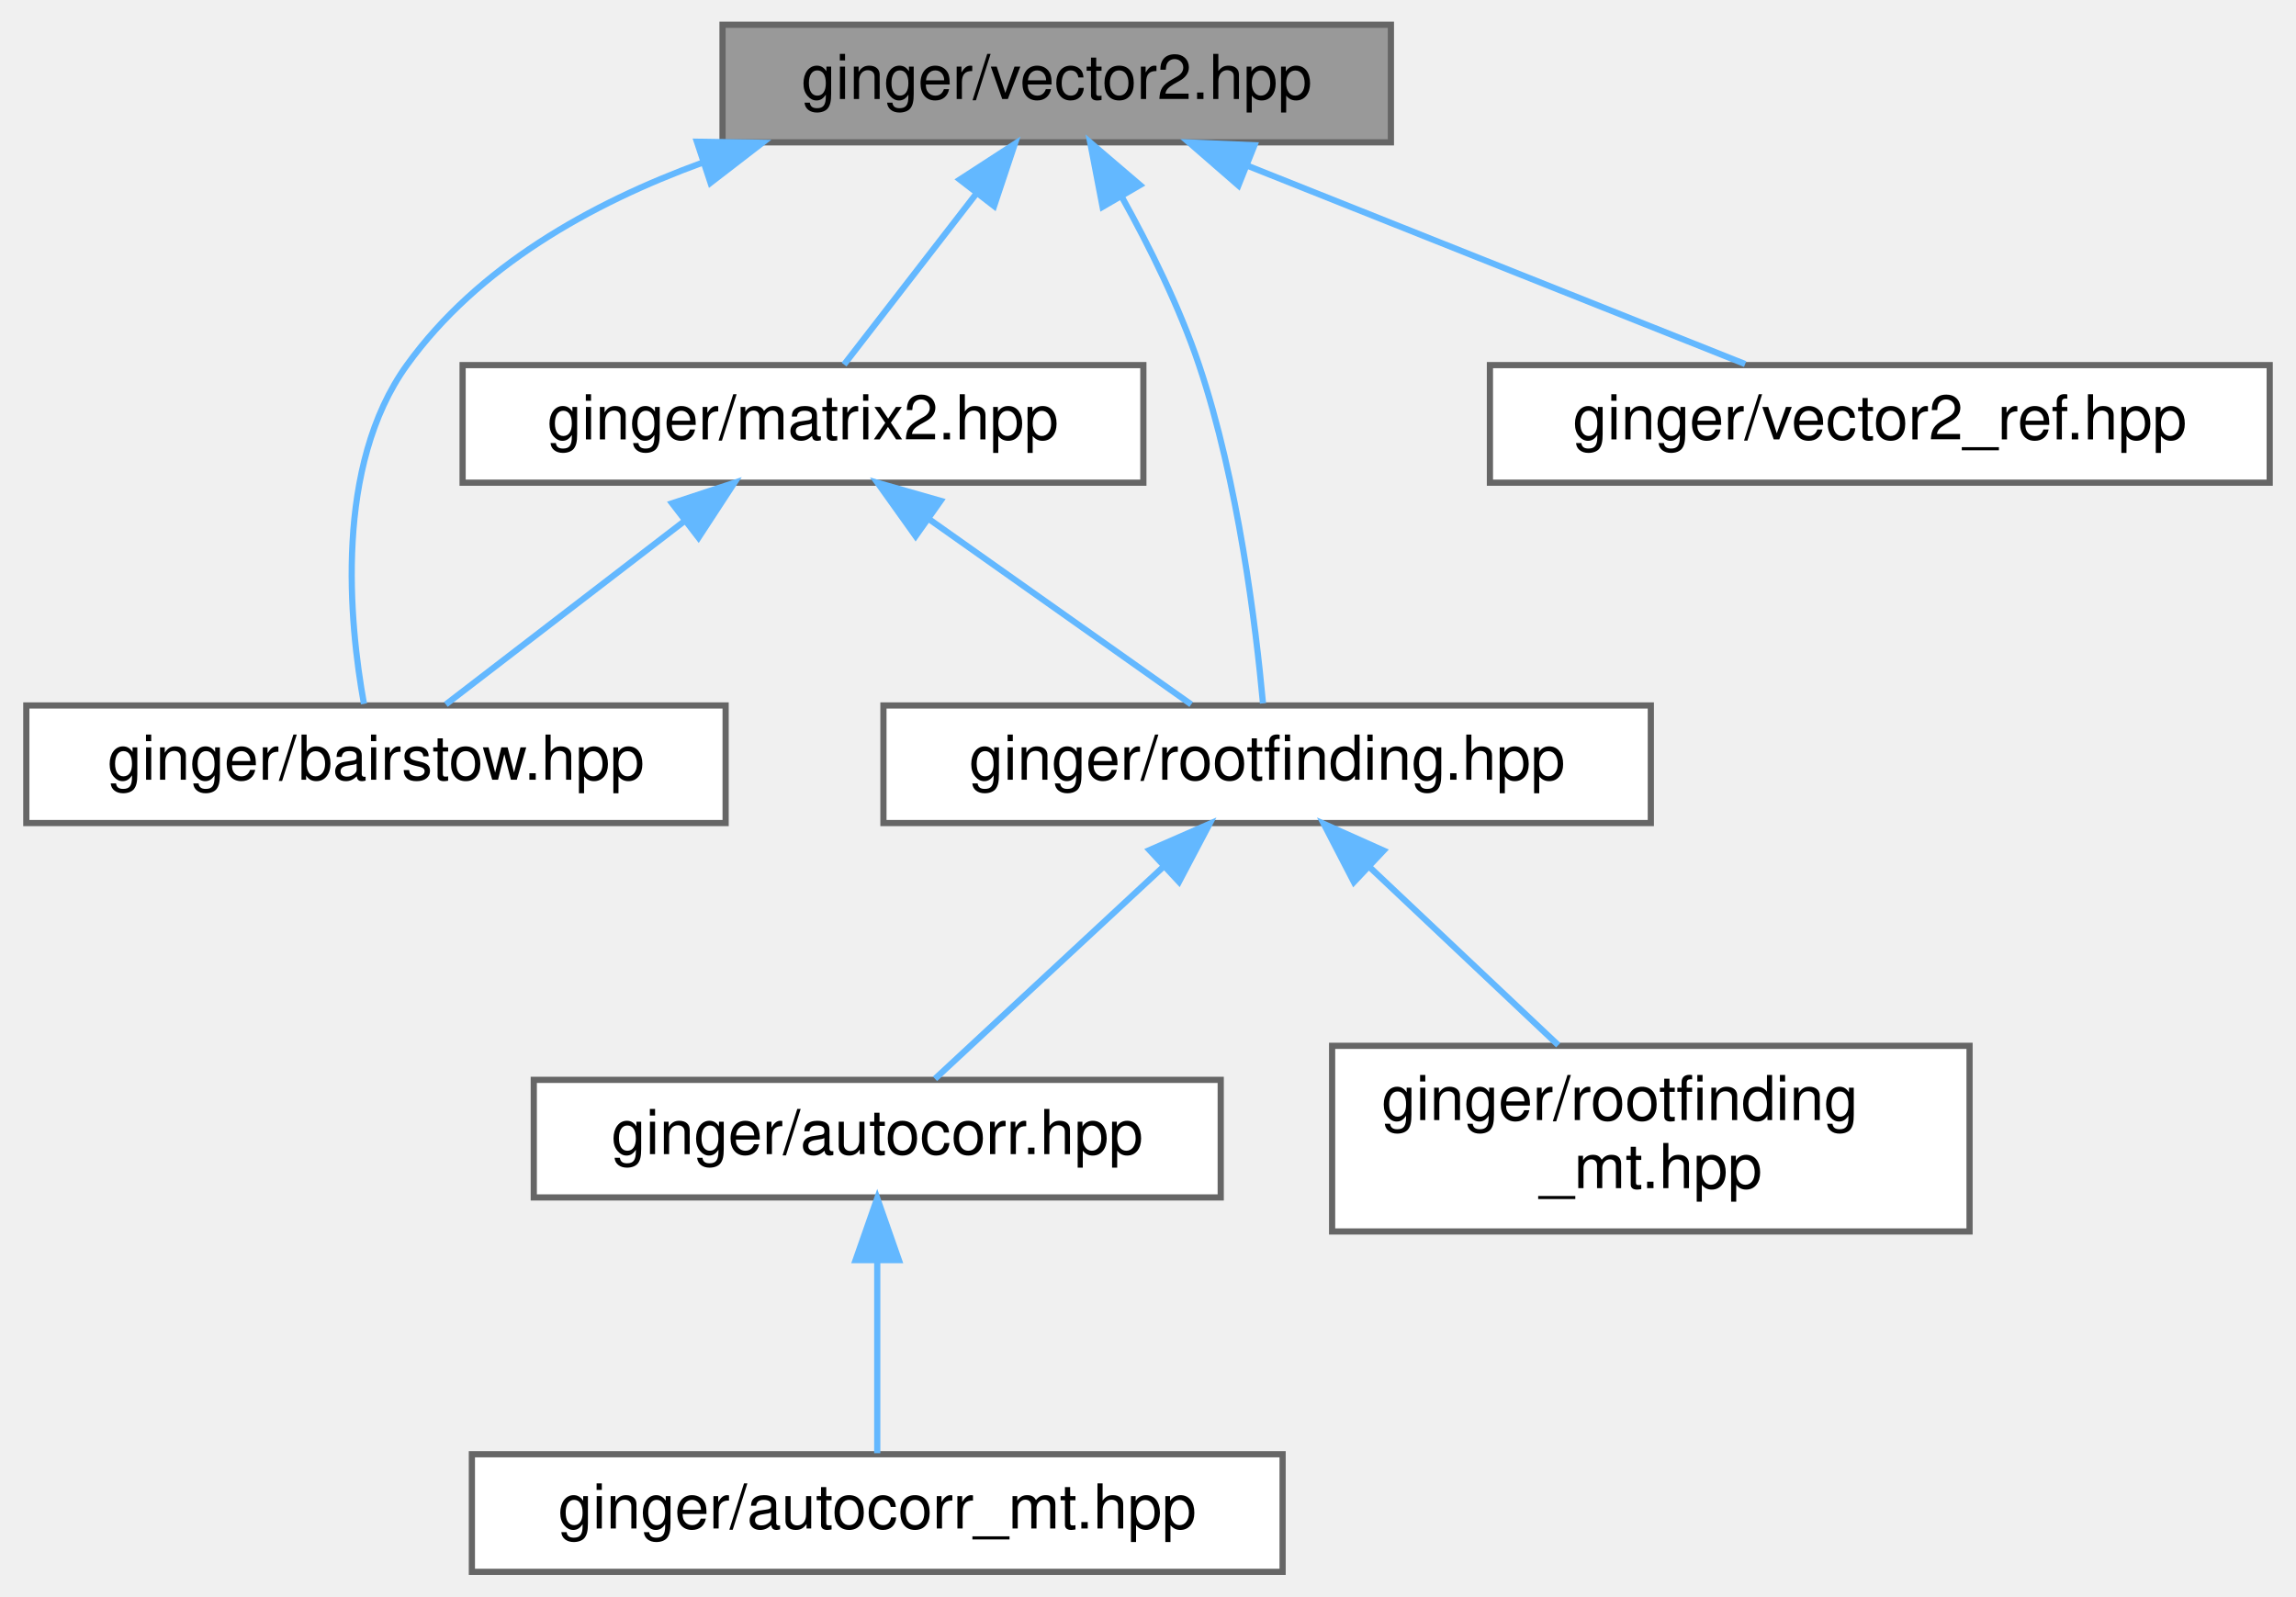
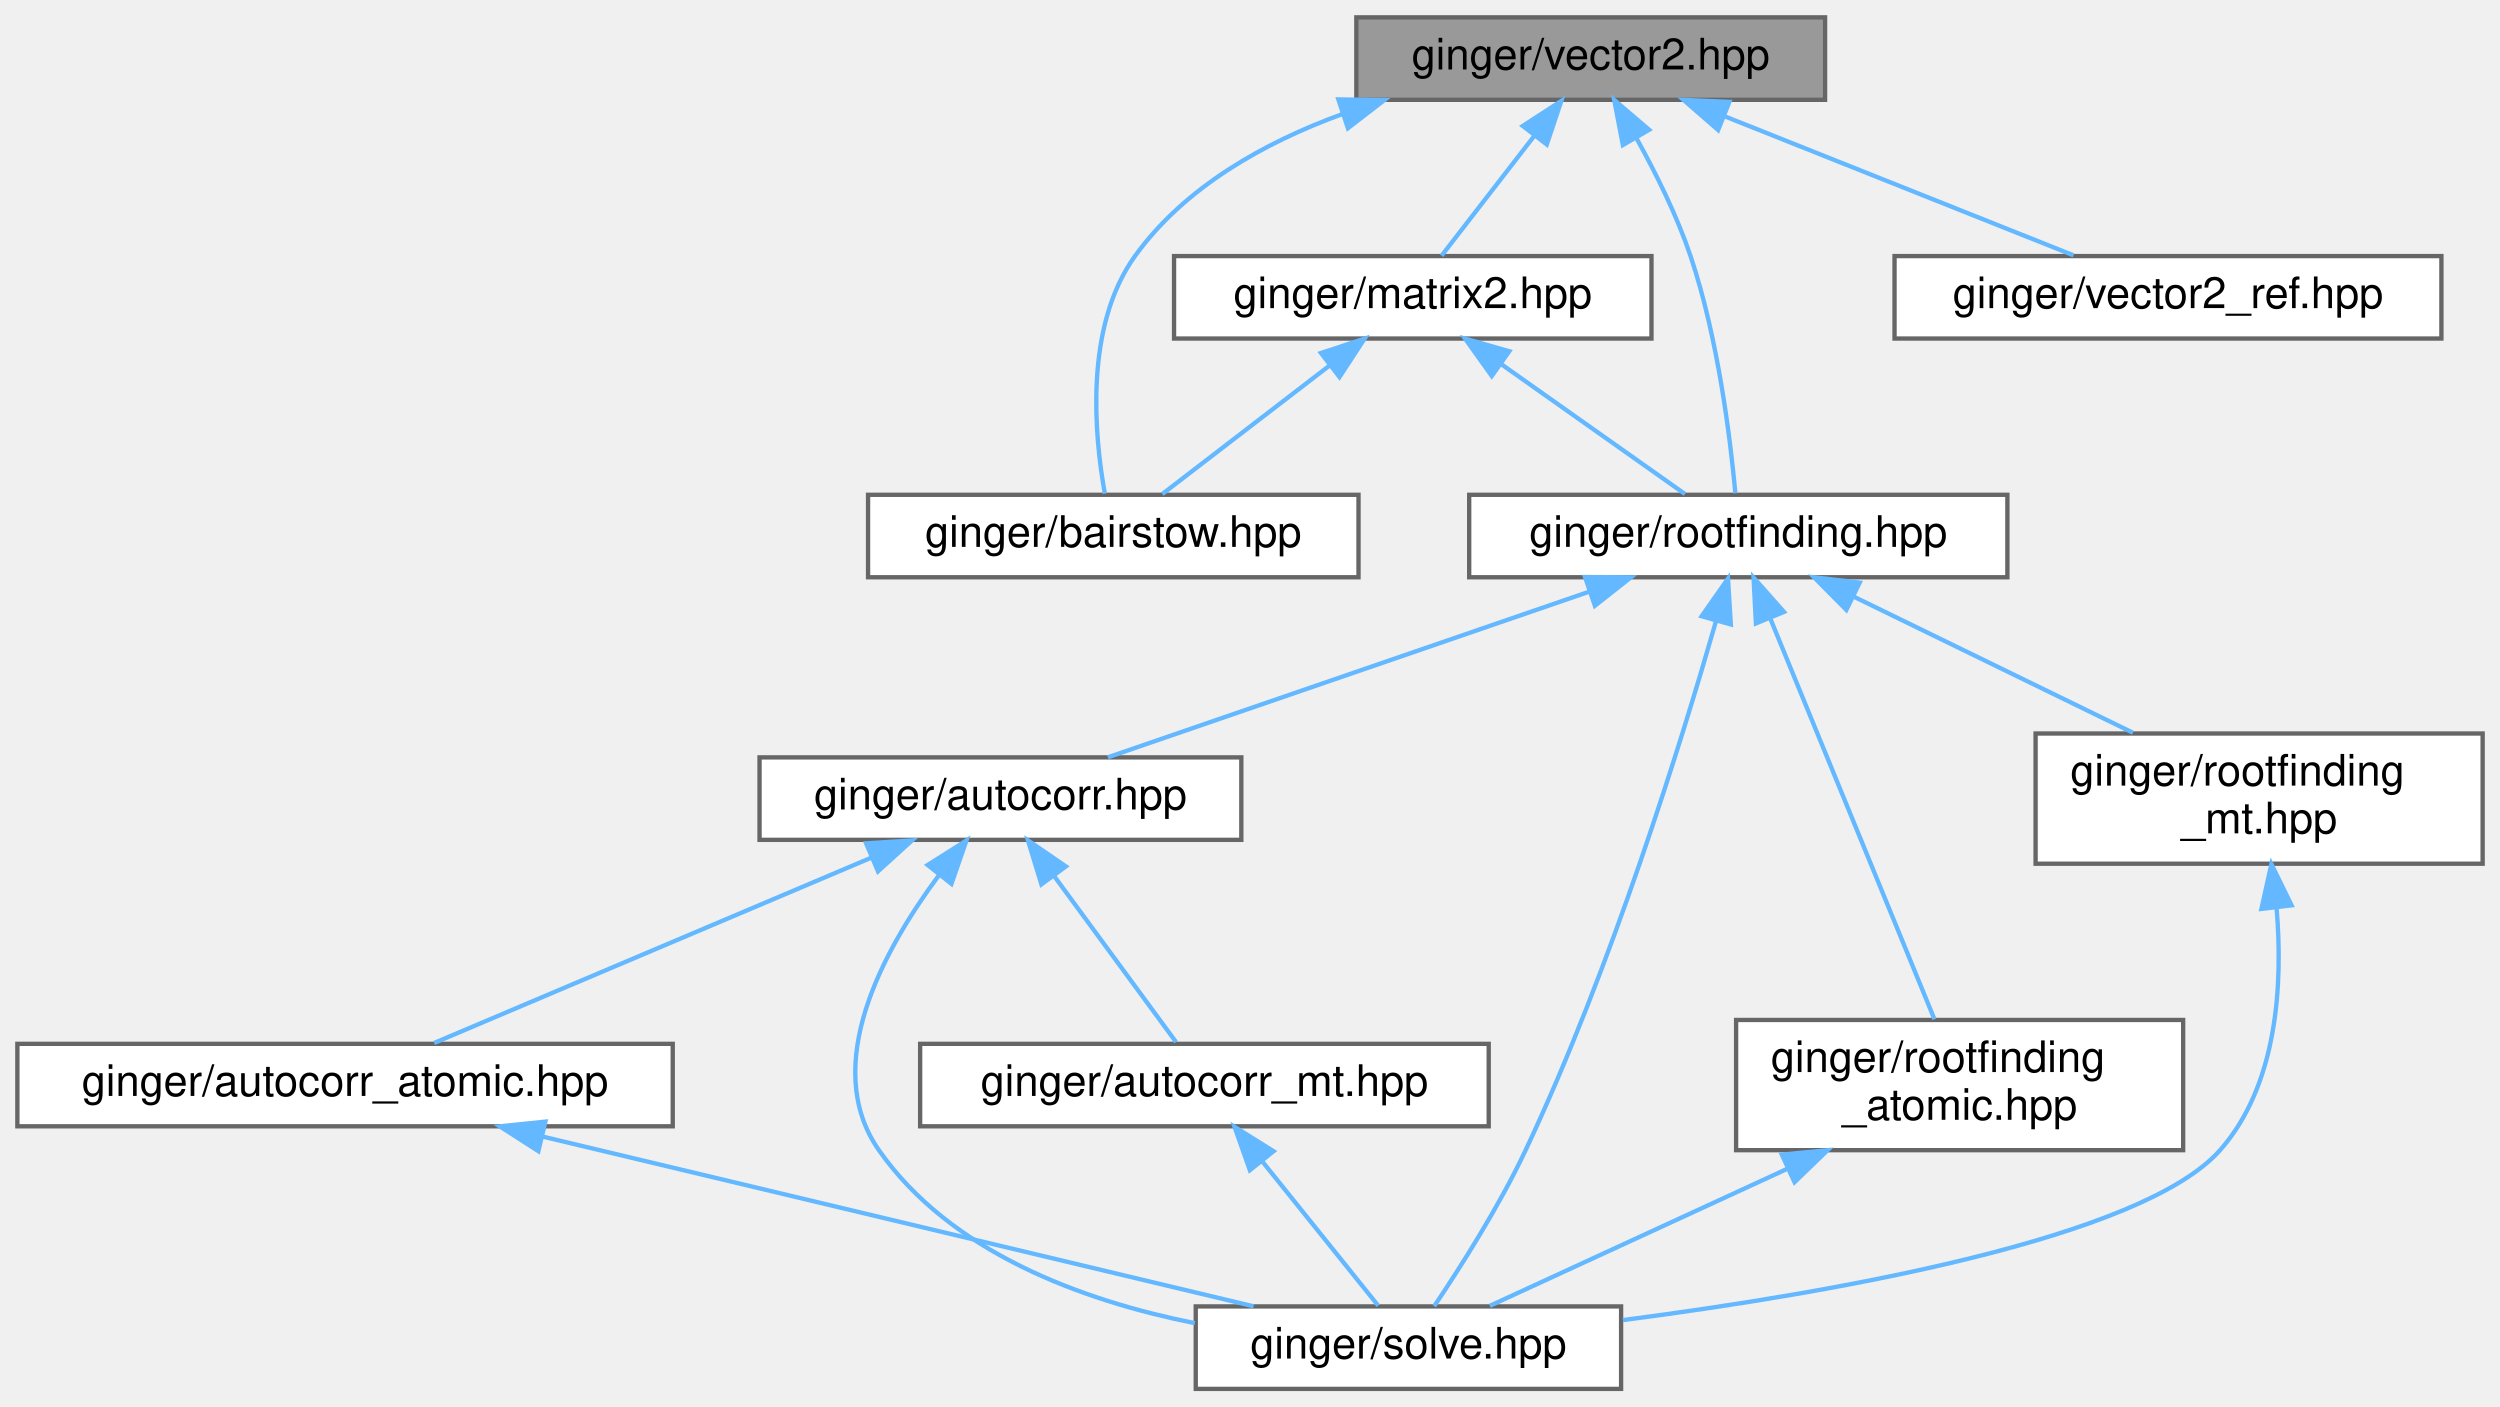
- <svg xmlns="http://www.w3.org/2000/svg" xmlns:xlink="http://www.w3.org/1999/xlink" width="371pt" height="258pt" viewBox="0.00 0.00 370.50 258.00">
-   <g id="graph0" class="graph" transform="scale(1 1) rotate(0) translate(4 254)">
+ <svg xmlns="http://www.w3.org/2000/svg" xmlns:xlink="http://www.w3.org/1999/xlink" width="576pt" height="324pt" viewBox="0.00 0.00 576.00 324.00">
+   <g id="graph0" class="graph" transform="scale(1 1) rotate(0) translate(4 320)">
    <g id="Node000001" class="node">
      <g id="a_Node000001">
        <a xlink:title=" ">
-           <polygon fill="#999999" stroke="#666666" points="220.5,-250 112.5,-250 112.5,-231 220.5,-231 220.5,-250" />
-           <text text-anchor="middle" x="166.5" y="-238" font-family="Helvetica,sans-Serif" font-size="10.00">ginger/vector2.hpp</text>
+           <polygon fill="#999999" stroke="#666666" points="416.5,-316 308.5,-316 308.5,-297 416.5,-297 416.5,-316" />
+           <text text-anchor="middle" x="362.5" y="-304" font-family="Helvetica,sans-Serif" font-size="10.00">ginger/vector2.hpp</text>
        </a>
      </g>
    </g>
    <g id="Node000002" class="node">
      <g id="a_Node000002">
        <a xlink:href="bairstow_8hpp.html" target="_top" xlink:title="Bairstow's root-finding method with reference-based vectors.">
-           <polygon fill="white" stroke="#666666" points="113,-140 0,-140 0,-121 113,-121 113,-140" />
-           <text text-anchor="middle" x="56.5" y="-128" font-family="Helvetica,sans-Serif" font-size="10.00">ginger/bairstow.hpp</text>
+           <polygon fill="white" stroke="#666666" points="309,-206 196,-206 196,-187 309,-187 309,-206" />
+           <text text-anchor="middle" x="252.5" y="-194" font-family="Helvetica,sans-Serif" font-size="10.00">ginger/bairstow.hpp</text>
        </a>
      </g>
    </g>
    <g id="edge1_Node000001_Node000002" class="edge">
      <g id="a_edge1_Node000001_Node000002">
        <a xlink:title=" ">
-           <path fill="none" stroke="#63b8ff" d="M109.25,-227.71C91.16,-221.11 72.93,-210.86 61.5,-195 49.74,-178.67 52.17,-153.46 54.56,-140.26" />
-           <polygon fill="#63b8ff" stroke="#63b8ff" points="108.36,-231.1 118.95,-230.93 110.56,-224.46 108.36,-231.1" />
+           <path fill="none" stroke="#63b8ff" d="M305.25,-293.71C287.16,-287.11 268.93,-276.86 257.5,-261 245.74,-244.67 248.17,-219.46 250.56,-206.26" />
+           <polygon fill="#63b8ff" stroke="#63b8ff" points="304.36,-297.1 314.95,-296.93 306.56,-290.46 304.36,-297.1" />
        </a>
      </g>
    </g>
    <g id="Node000003" class="node">
      <g id="a_Node000003">
        <a xlink:href="matrix2_8hpp.html" target="_top" xlink:title="2x2 matrix template for polynomial root-finding">
-           <polygon fill="white" stroke="#666666" points="180.5,-195 70.5,-195 70.5,-176 180.5,-176 180.5,-195" />
-           <text text-anchor="middle" x="125.5" y="-183" font-family="Helvetica,sans-Serif" font-size="10.00">ginger/matrix2.hpp</text>
+           <polygon fill="white" stroke="#666666" points="376.5,-261 266.5,-261 266.5,-242 376.5,-242 376.5,-261" />
+           <text text-anchor="middle" x="321.5" y="-249" font-family="Helvetica,sans-Serif" font-size="10.00">ginger/matrix2.hpp</text>
        </a>
      </g>
    </g>
    <g id="edge2_Node000001_Node000003" class="edge">
      <g id="a_edge2_Node000001_Node000003">
        <a xlink:title=" ">
-           <path fill="none" stroke="#63b8ff" d="M153.48,-222.67C146.38,-213.5 137.9,-202.52 132.14,-195.09" />
-           <polygon fill="#63b8ff" stroke="#63b8ff" points="150.84,-224.98 159.73,-230.75 156.38,-220.7 150.84,-224.98" />
+           <path fill="none" stroke="#63b8ff" d="M349.48,-288.67C342.38,-279.5 333.9,-268.52 328.14,-261.09" />
+           <polygon fill="#63b8ff" stroke="#63b8ff" points="346.84,-290.98 355.73,-296.75 352.38,-286.7 346.84,-290.98" />
        </a>
      </g>
    </g>
    <g id="Node000004" class="node">
      <g id="a_Node000004">
        <a xlink:href="rootfinding_8hpp.html" target="_top" xlink:title="Parallel Bairstow root-finding methods for real polynomials.">
-           <polygon fill="white" stroke="#666666" points="262.5,-140 138.5,-140 138.5,-121 262.5,-121 262.5,-140" />
-           <text text-anchor="middle" x="200.5" y="-128" font-family="Helvetica,sans-Serif" font-size="10.00">ginger/rootfinding.hpp</text>
-         </a>
-       </g>
-     </g>
-     <g id="edge8_Node000001_Node000004" class="edge">
-       <g id="a_edge8_Node000001_Node000004">
-         <a xlink:title=" ">
-           <path fill="none" stroke="#63b8ff" d="M176.99,-222.24C181.46,-214.21 186.35,-204.38 189.5,-195 195.85,-176.12 198.68,-152.8 199.83,-140.34" />
-           <polygon fill="#63b8ff" stroke="#63b8ff" points="173.91,-220.58 171.91,-230.98 179.96,-224.1 173.91,-220.58" />
-         </a>
-       </g>
-     </g>
-     <g id="Node000008" class="node">
-       <g id="a_Node000008">
+           <polygon fill="white" stroke="#666666" points="458.5,-206 334.5,-206 334.5,-187 458.5,-187 458.5,-206" />
+           <text text-anchor="middle" x="396.5" y="-194" font-family="Helvetica,sans-Serif" font-size="10.00">ginger/rootfinding.hpp</text>
+         </a>
+       </g>
+     </g>
+     <g id="edge16_Node000001_Node000004" class="edge">
+       <g id="a_edge16_Node000001_Node000004">
+         <a xlink:title=" ">
+           <path fill="none" stroke="#63b8ff" d="M372.99,-288.24C377.46,-280.21 382.35,-270.38 385.5,-261 391.85,-242.12 394.68,-218.8 395.83,-206.34" />
+           <polygon fill="#63b8ff" stroke="#63b8ff" points="369.91,-286.58 367.91,-296.98 375.96,-290.1 369.91,-286.58" />
+         </a>
+       </g>
+     </g>
+     <g id="Node000011" class="node">
+       <g id="a_Node000011">
        <a xlink:href="vector2__ref_8hpp.html" target="_top" xlink:title=" ">
-           <polygon fill="white" stroke="#666666" points="362.5,-195 236.5,-195 236.5,-176 362.5,-176 362.5,-195" />
-           <text text-anchor="middle" x="299.5" y="-183" font-family="Helvetica,sans-Serif" font-size="10.00">ginger/vector2_ref.hpp</text>
-         </a>
-       </g>
-     </g>
-     <g id="edge9_Node000001_Node000008" class="edge">
-       <g id="a_edge9_Node000001_Node000008">
-         <a xlink:title=" ">
-           <path fill="none" stroke="#63b8ff" d="M197.47,-227.16C222.09,-217.35 255.91,-203.87 277.74,-195.17" />
-           <polygon fill="#63b8ff" stroke="#63b8ff" points="195.86,-224.03 187.87,-230.98 198.45,-230.53 195.86,-224.03" />
+           <polygon fill="white" stroke="#666666" points="558.5,-261 432.5,-261 432.5,-242 558.5,-242 558.5,-261" />
+           <text text-anchor="middle" x="495.5" y="-249" font-family="Helvetica,sans-Serif" font-size="10.00">ginger/vector2_ref.hpp</text>
+         </a>
+       </g>
+     </g>
+     <g id="edge17_Node000001_Node000011" class="edge">
+       <g id="a_edge17_Node000001_Node000011">
+         <a xlink:title=" ">
+           <path fill="none" stroke="#63b8ff" d="M393.47,-293.16C418.09,-283.35 451.91,-269.87 473.74,-261.17" />
+           <polygon fill="#63b8ff" stroke="#63b8ff" points="391.86,-290.03 383.87,-296.98 394.45,-296.53 391.86,-290.03" />
        </a>
      </g>
    </g>
    <g id="edge3_Node000003_Node000002" class="edge">
      <g id="a_edge3_Node000003_Node000002">
        <a xlink:title=" ">
-           <path fill="none" stroke="#63b8ff" d="M106.46,-169.88C94.04,-160.34 78.26,-148.21 67.79,-140.17" />
-           <polygon fill="#63b8ff" stroke="#63b8ff" points="104.35,-172.67 114.41,-175.98 108.62,-167.12 104.35,-172.67" />
+           <path fill="none" stroke="#63b8ff" d="M302.46,-235.88C290.04,-226.34 274.26,-214.21 263.79,-206.17" />
+           <polygon fill="#63b8ff" stroke="#63b8ff" points="300.35,-238.67 310.41,-241.98 304.62,-233.12 300.35,-238.67" />
        </a>
      </g>
    </g>
    <g id="edge4_Node000003_Node000004" class="edge">
      <g id="a_edge4_Node000003_Node000004">
        <a xlink:title=" ">
-           <path fill="none" stroke="#63b8ff" d="M145.81,-170.15C159.36,-160.57 176.74,-148.29 188.23,-140.17" />
-           <polygon fill="#63b8ff" stroke="#63b8ff" points="143.7,-167.36 137.55,-175.98 147.74,-173.07 143.7,-167.36" />
+           <path fill="none" stroke="#63b8ff" d="M341.81,-236.15C355.36,-226.57 372.74,-214.29 384.23,-206.17" />
+           <polygon fill="#63b8ff" stroke="#63b8ff" points="339.7,-233.36 333.55,-241.98 343.74,-239.07 339.7,-233.36" />
        </a>
      </g>
    </g>
    <g id="Node000005" class="node">
      <g id="a_Node000005">
        <a xlink:href="autocorr_8hpp.html" target="_top" xlink:title="Auto-correlation polynomial root-finding (palindromic polynomials)">
-           <polygon fill="white" stroke="#666666" points="193,-79.5 82,-79.5 82,-60.5 193,-60.5 193,-79.5" />
-           <text text-anchor="middle" x="137.5" y="-67.5" font-family="Helvetica,sans-Serif" font-size="10.00">ginger/autocorr.hpp</text>
+           <polygon fill="white" stroke="#666666" points="282,-145.5 171,-145.5 171,-126.5 282,-126.5 282,-145.5" />
+           <text text-anchor="middle" x="226.5" y="-133.5" font-family="Helvetica,sans-Serif" font-size="10.00">ginger/autocorr.hpp</text>
        </a>
      </g>
    </g>
    <g id="edge5_Node000004_Node000005" class="edge">
      <g id="a_edge5_Node000004_Node000005">
        <a xlink:title=" ">
-           <path fill="none" stroke="#63b8ff" d="M183.71,-113.91C171.9,-102.94 156.53,-88.67 146.83,-79.67" />
-           <polygon fill="#63b8ff" stroke="#63b8ff" points="181.49,-116.63 191.2,-120.87 186.26,-111.5 181.49,-116.63" />
+           <path fill="none" stroke="#63b8ff" d="M362.13,-183.67C329.25,-172.36 280.47,-155.57 251.25,-145.52" />
+           <polygon fill="#63b8ff" stroke="#63b8ff" points="361.19,-187.05 371.78,-186.99 363.46,-180.43 361.19,-187.05" />
        </a>
      </g>
    </g>
    <g id="Node000007" class="node">
      <g id="a_Node000007">
+         <a xlink:href="solve_8hpp.html" target="_top" xlink:title="Facade entry points that auto-select the execution policy.">
+           <polygon fill="white" stroke="#666666" points="369.5,-19 271.5,-19 271.5,0 369.5,0 369.5,-19" />
+           <text text-anchor="middle" x="320.5" y="-7" font-family="Helvetica,sans-Serif" font-size="10.00">ginger/solve.hpp</text>
+         </a>
+       </g>
+     </g>
+     <g id="edge15_Node000004_Node000007" class="edge">
+       <g id="a_edge15_Node000004_Node000007">
+         <a xlink:title=" ">
+           <path fill="none" stroke="#63b8ff" d="M391.37,-176.91C383.53,-149.54 367.34,-97.1 347.5,-55 341.34,-41.92 332.33,-27.81 326.44,-19.06" />
+           <polygon fill="#63b8ff" stroke="#63b8ff" points="388.05,-178.02 394.13,-186.7 394.79,-176.12 388.05,-178.02" />
+         </a>
+       </g>
+     </g>
+     <g id="Node000009" class="node">
+       <g id="a_Node000009">
+         <a xlink:href="rootfinding__atomic_8hpp.html" target="_top" xlink:title="Parallel Bairstow root-finding methods for real polynomials (atomic)">
+           <polygon fill="white" stroke="#666666" points="499,-85 396,-85 396,-55 499,-55 499,-85" />
+           <text text-anchor="start" x="404" y="-73" font-family="Helvetica,sans-Serif" font-size="10.00">ginger/rootfinding</text>
+           <text text-anchor="middle" x="447.5" y="-62" font-family="Helvetica,sans-Serif" font-size="10.00">_atomic.hpp</text>
+         </a>
+       </g>
+     </g>
+     <g id="edge11_Node000004_Node000009" class="edge">
+       <g id="a_edge11_Node000004_Node000009">
+         <a xlink:title=" ">
+           <path fill="none" stroke="#63b8ff" d="M403.84,-177.58C414.06,-152.63 432.37,-107.92 441.7,-85.16" />
+           <polygon fill="#63b8ff" stroke="#63b8ff" points="400.56,-176.36 400.01,-186.94 407.03,-179.02 400.56,-176.36" />
+         </a>
+       </g>
+     </g>
+     <g id="Node000010" class="node">
+       <g id="a_Node000010">
        <a xlink:href="rootfinding__mt_8hpp.html" target="_top" xlink:title="Parallel Bairstow root-finding methods for real polynomials (MT)">
-           <polygon fill="white" stroke="#666666" points="314,-85 211,-85 211,-55 314,-55 314,-85" />
-           <text text-anchor="start" x="219" y="-73" font-family="Helvetica,sans-Serif" font-size="10.00">ginger/rootfinding</text>
-           <text text-anchor="middle" x="262.5" y="-62" font-family="Helvetica,sans-Serif" font-size="10.00">_mt.hpp</text>
-         </a>
-       </g>
-     </g>
-     <g id="edge7_Node000004_Node000007" class="edge">
-       <g id="a_edge7_Node000004_Node000007">
-         <a xlink:title=" ">
-           <path fill="none" stroke="#63b8ff" d="M216.96,-113.97C226.46,-105.01 238.31,-93.82 247.54,-85.11" />
-           <polygon fill="#63b8ff" stroke="#63b8ff" points="214.52,-111.46 209.65,-120.87 219.32,-116.55 214.52,-111.46" />
+           <polygon fill="white" stroke="#666666" points="568,-151 465,-151 465,-121 568,-121 568,-151" />
+           <text text-anchor="start" x="473" y="-139" font-family="Helvetica,sans-Serif" font-size="10.00">ginger/rootfinding</text>
+           <text text-anchor="middle" x="516.5" y="-128" font-family="Helvetica,sans-Serif" font-size="10.00">_mt.hpp</text>
+         </a>
+       </g>
+     </g>
+     <g id="edge13_Node000004_Node000010" class="edge">
+       <g id="a_edge13_Node000004_Node000010">
+         <a xlink:title=" ">
+           <path fill="none" stroke="#63b8ff" d="M422.98,-182.59C442.06,-173.29 467.78,-160.75 487.42,-151.18" />
+           <polygon fill="#63b8ff" stroke="#63b8ff" points="421.4,-179.47 413.95,-186.99 424.47,-185.76 421.4,-179.47" />
        </a>
      </g>
    </g>
    <g id="Node000006" class="node">
      <g id="a_Node000006">
-         <a xlink:href="autocorr__mt_8hpp.html" target="_top" xlink:title="Auto-correlation polynomial root-finding (palindromic polynomials) (MT)">
-           <polygon fill="white" stroke="#666666" points="203,-19 72,-19 72,0 203,0 203,-19" />
-           <text text-anchor="middle" x="137.5" y="-7" font-family="Helvetica,sans-Serif" font-size="10.00">ginger/autocorr_mt.hpp</text>
+         <a xlink:href="autocorr__atomic_8hpp.html" target="_top" xlink:title="Auto-correlation polynomial root-finding (palindromic polynomials) (atomic)">
+           <polygon fill="white" stroke="#666666" points="151,-79.5 0,-79.5 0,-60.5 151,-60.5 151,-79.5" />
+           <text text-anchor="middle" x="75.5" y="-67.5" font-family="Helvetica,sans-Serif" font-size="10.00">ginger/autocorr_atomic.hpp</text>
        </a>
      </g>
    </g>
    <g id="edge6_Node000005_Node000006" class="edge">
      <g id="a_edge6_Node000005_Node000006">
        <a xlink:title=" ">
-           <path fill="none" stroke="#63b8ff" d="M137.5,-50.16C137.5,-39.74 137.5,-27.3 137.5,-19.17" />
-           <polygon fill="#63b8ff" stroke="#63b8ff" points="134,-50.37 137.5,-60.37 141,-50.37 134,-50.37" />
+           <path fill="none" stroke="#63b8ff" d="M196.67,-122.36C166.92,-109.75 121.99,-90.71 96.02,-79.7" />
+           <polygon fill="#63b8ff" stroke="#63b8ff" points="195.56,-125.69 206.14,-126.37 198.29,-119.24 195.56,-125.69" />
+         </a>
+       </g>
+     </g>
+     <g id="edge10_Node000005_Node000007" class="edge">
+       <g id="a_edge10_Node000005_Node000007">
+         <a xlink:title=" ">
+           <path fill="none" stroke="#63b8ff" d="M212.37,-118.4C199.64,-101.31 184.85,-74.51 198.5,-55 214.92,-31.54 245.07,-20.4 271.29,-15.14" />
+           <polygon fill="#63b8ff" stroke="#63b8ff" points="209.73,-120.7 218.68,-126.36 215.21,-116.35 209.73,-120.7" />
+         </a>
+       </g>
+     </g>
+     <g id="Node000008" class="node">
+       <g id="a_Node000008">
+         <a xlink:href="autocorr__mt_8hpp.html" target="_top" xlink:title="Auto-correlation polynomial root-finding (palindromic polynomials) (MT)">
+           <polygon fill="white" stroke="#666666" points="339,-79.5 208,-79.5 208,-60.5 339,-60.5 339,-79.5" />
+           <text text-anchor="middle" x="273.5" y="-67.5" font-family="Helvetica,sans-Serif" font-size="10.00">ginger/autocorr_mt.hpp</text>
+         </a>
+       </g>
+     </g>
+     <g id="edge8_Node000005_Node000008" class="edge">
+       <g id="a_edge8_Node000005_Node000008">
+         <a xlink:title=" ">
+           <path fill="none" stroke="#63b8ff" d="M238.79,-118.27C247.8,-105.99 259.7,-89.8 266.96,-79.91" />
+           <polygon fill="#63b8ff" stroke="#63b8ff" points="235.94,-116.24 232.84,-126.37 241.58,-120.38 235.94,-116.24" />
+         </a>
+       </g>
+     </g>
+     <g id="edge7_Node000006_Node000007" class="edge">
+       <g id="a_edge7_Node000006_Node000007">
+         <a xlink:title=" ">
+           <path fill="none" stroke="#63b8ff" d="M121.11,-58.11C168.46,-46.8 241.54,-29.35 284.83,-19.02" />
+           <polygon fill="#63b8ff" stroke="#63b8ff" points="120.04,-54.77 111.13,-60.49 121.66,-61.58 120.04,-54.77" />
+         </a>
+       </g>
+     </g>
+     <g id="edge9_Node000008_Node000007" class="edge">
+       <g id="a_edge9_Node000008_Node000007">
+         <a xlink:title=" ">
+           <path fill="none" stroke="#63b8ff" d="M286.8,-52.45C295.5,-41.62 306.51,-27.91 313.54,-19.17" />
+           <polygon fill="#63b8ff" stroke="#63b8ff" points="283.97,-50.38 280.44,-60.37 289.43,-54.76 283.97,-50.38" />
+         </a>
+       </g>
+     </g>
+     <g id="edge12_Node000009_Node000007" class="edge">
+       <g id="a_edge12_Node000009_Node000007">
+         <a xlink:title=" ">
+           <path fill="none" stroke="#63b8ff" d="M407.93,-50.77C385.03,-40.22 357.26,-27.43 339.26,-19.14" />
+           <polygon fill="#63b8ff" stroke="#63b8ff" points="406.53,-53.98 417.08,-54.99 409.46,-47.62 406.53,-53.98" />
+         </a>
+       </g>
+     </g>
+     <g id="edge14_Node000010_Node000007" class="edge">
+       <g id="a_edge14_Node000010_Node000007">
+         <a xlink:title=" ">
+           <path fill="none" stroke="#63b8ff" d="M520.52,-110.84C522.01,-93.26 520.77,-69.99 507.5,-55 489.53,-34.7 419.02,-22.24 369.92,-15.85" />
+           <polygon fill="#63b8ff" stroke="#63b8ff" points="517.03,-110.59 519.33,-120.93 523.98,-111.41 517.03,-110.59" />
        </a>
      </g>
    </g>
  </g>
</svg>
